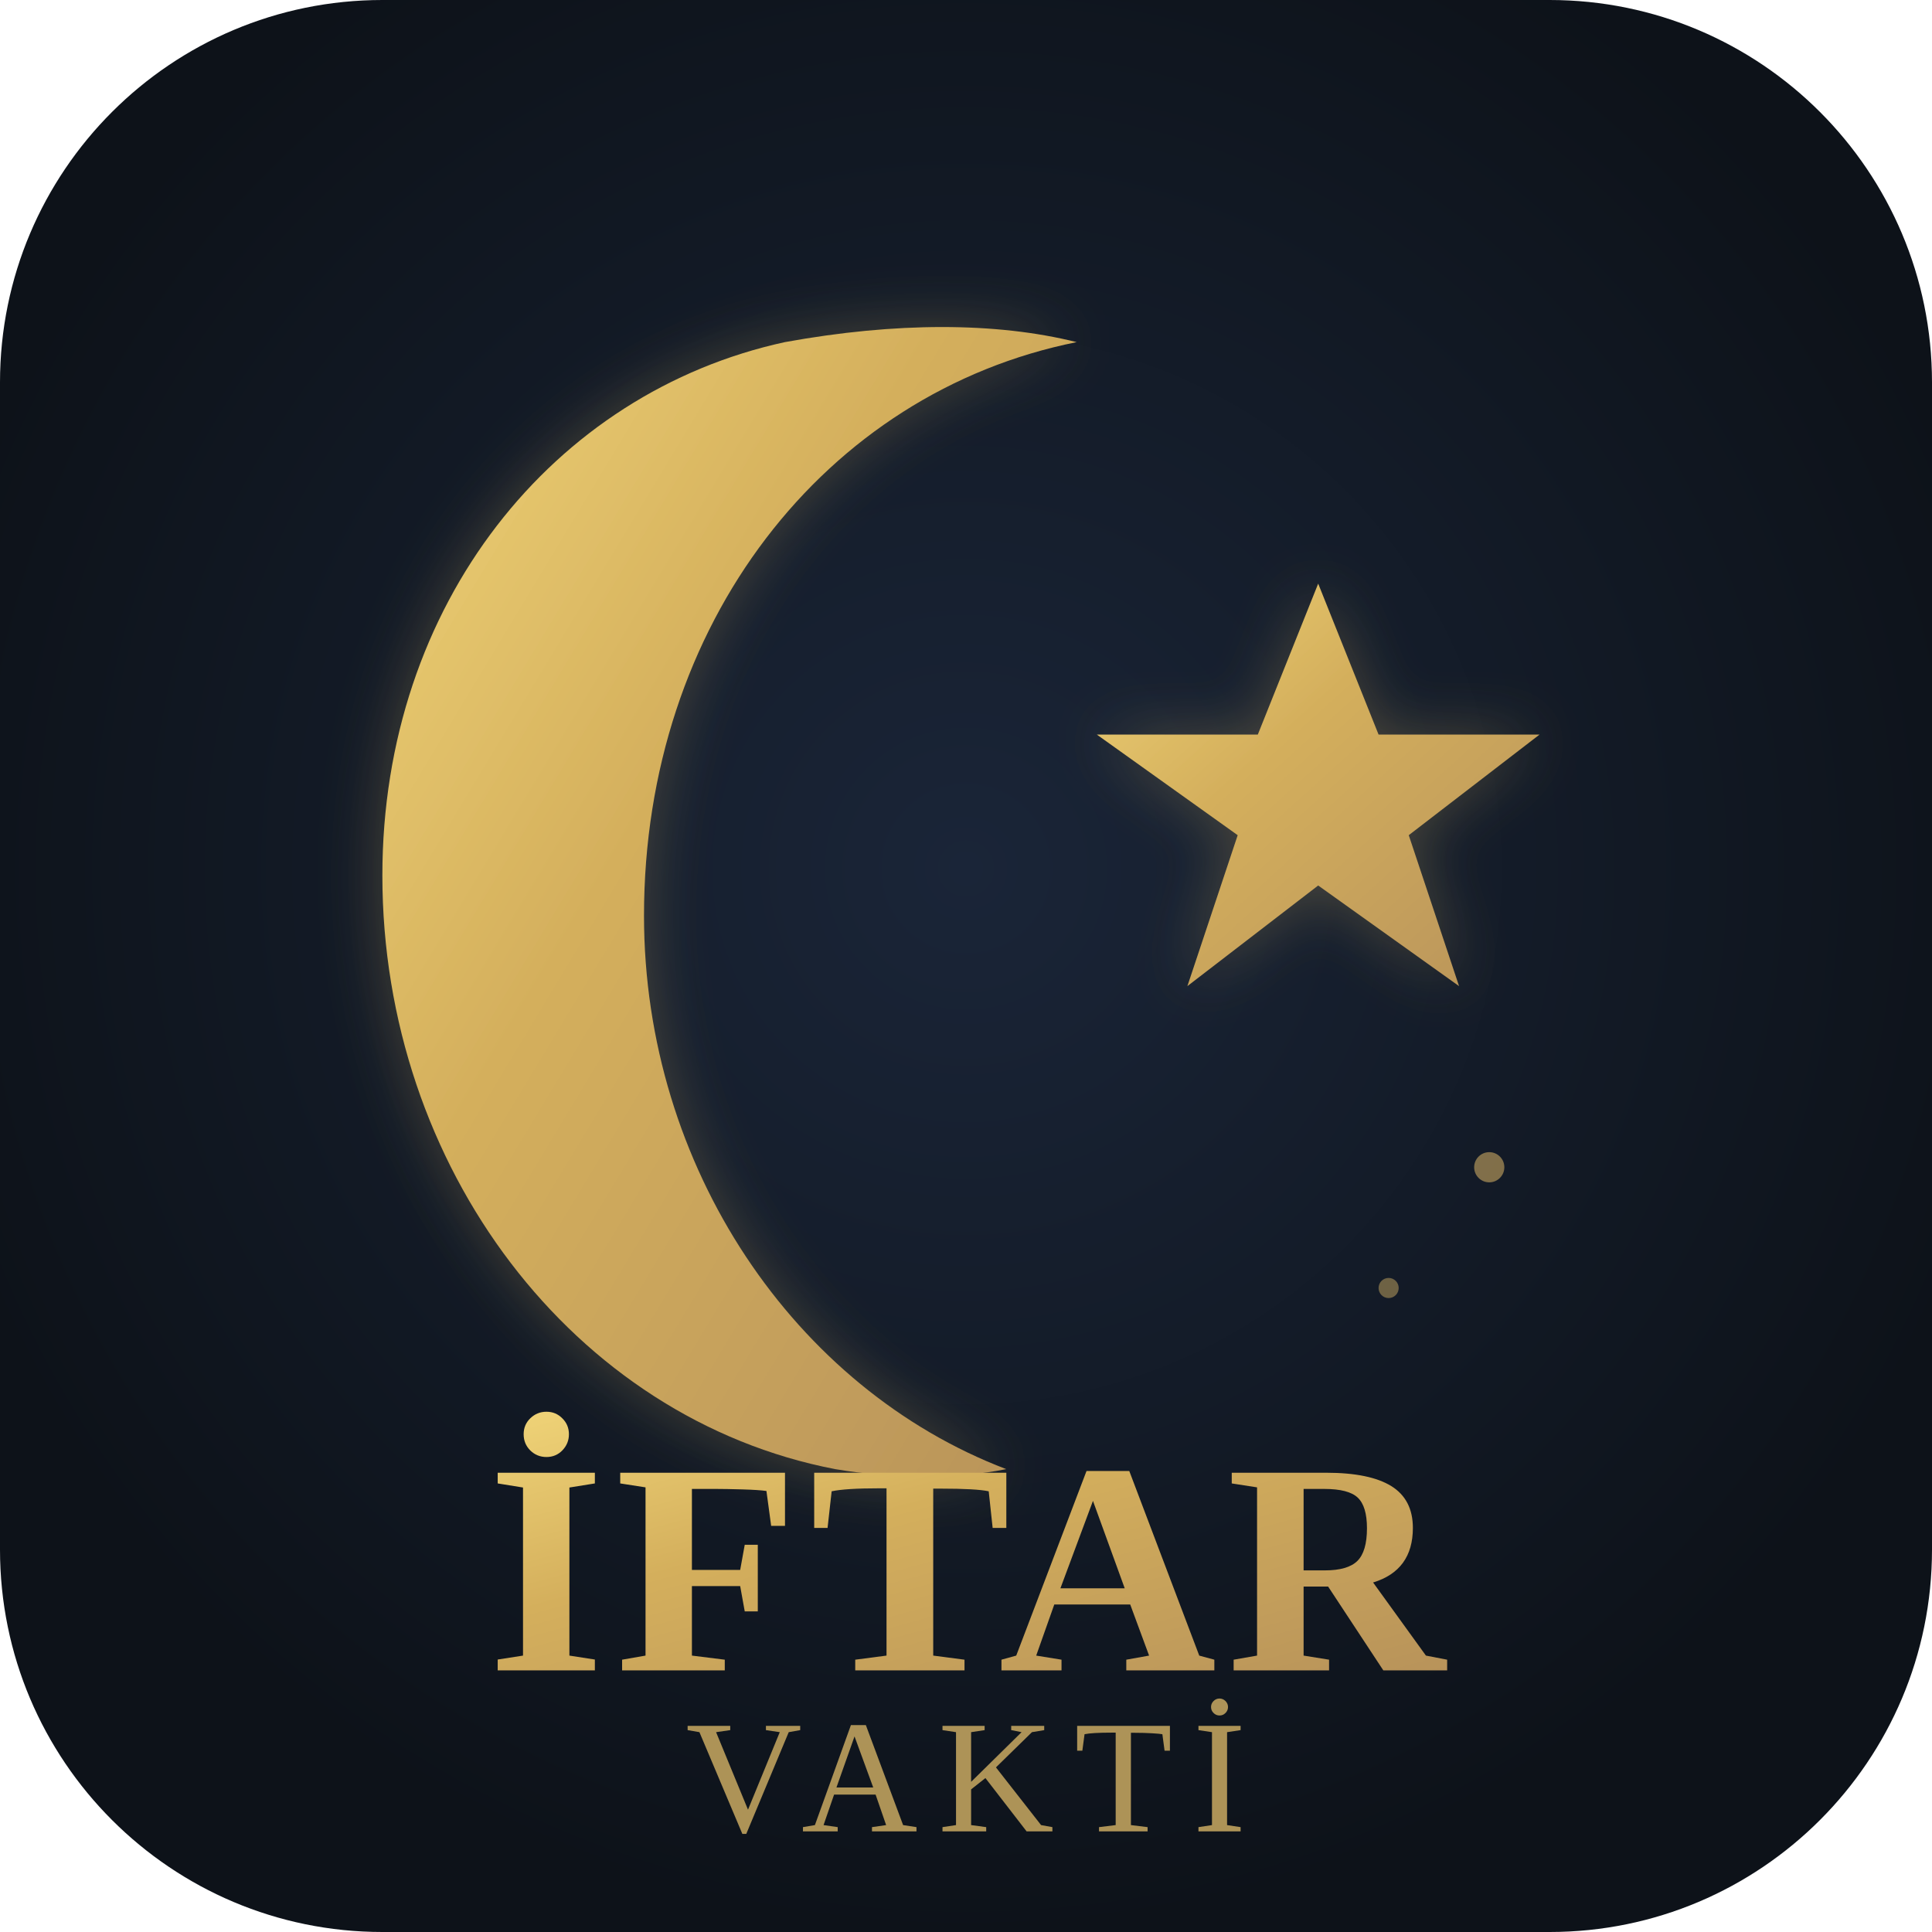
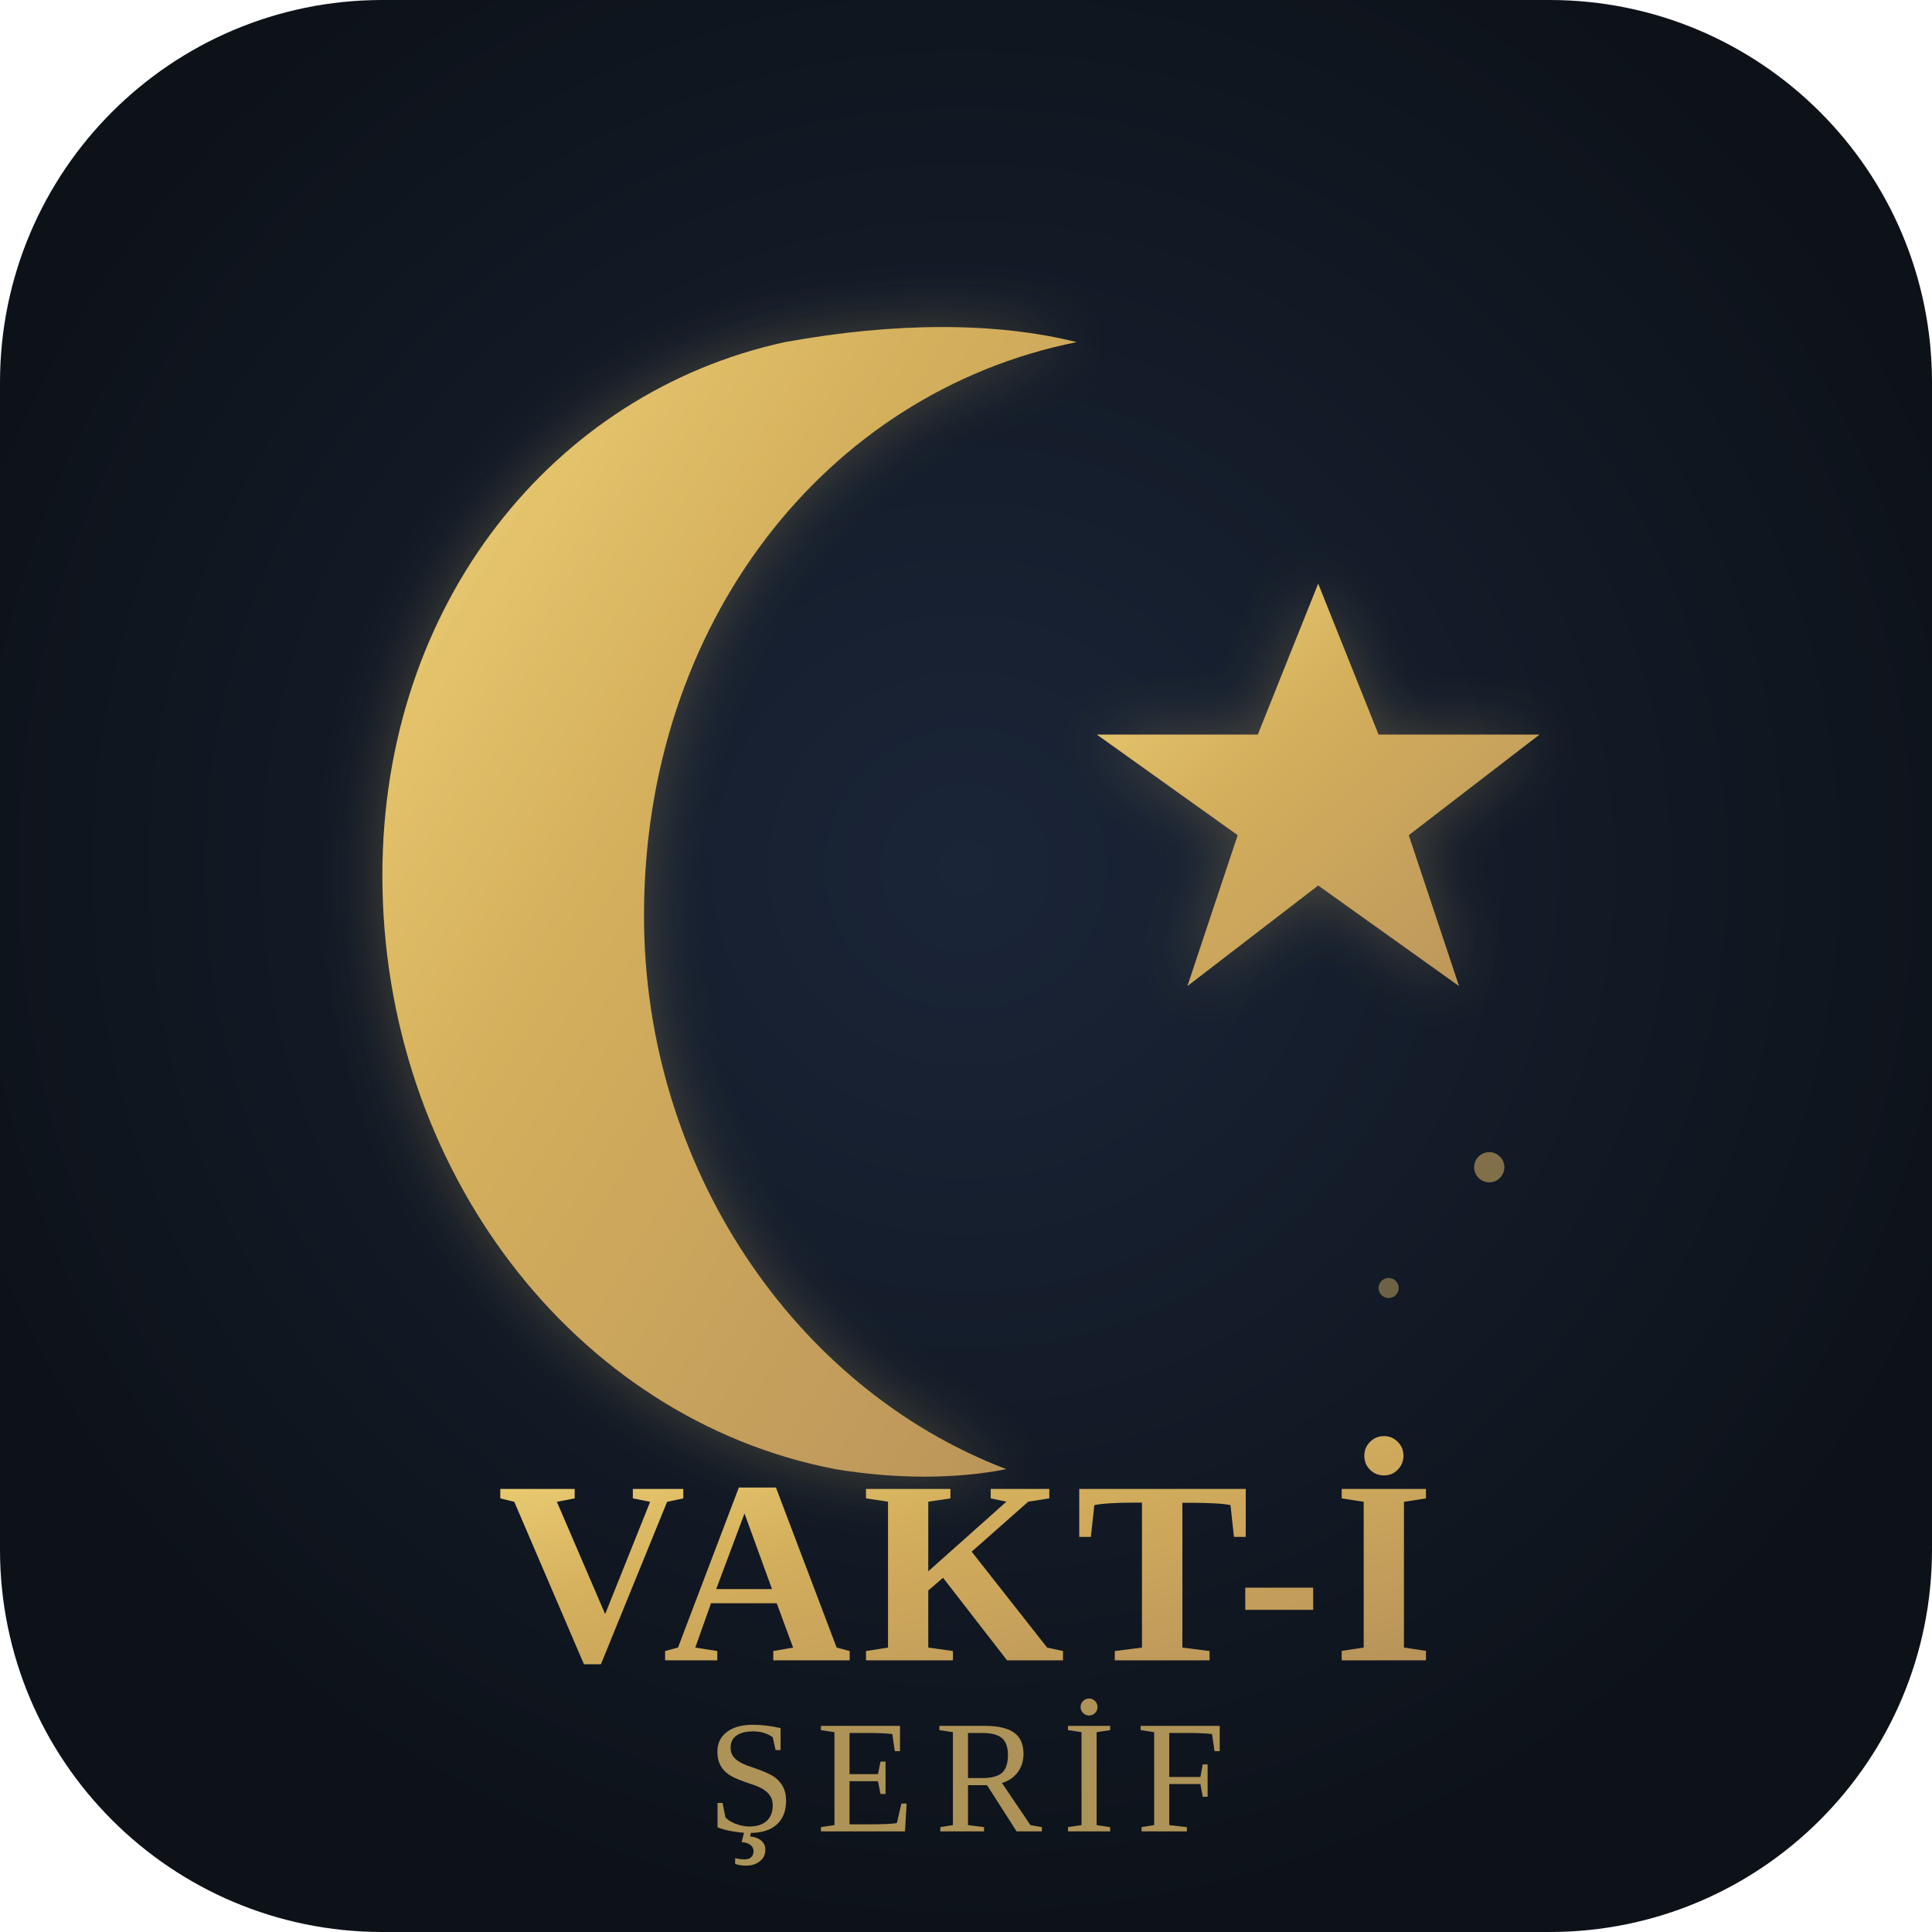
<svg xmlns="http://www.w3.org/2000/svg" viewBox="0 0 192 192">
  <defs>
    <linearGradient id="goldGrad" x1="0%" y1="0%" x2="100%" y2="100%">
      <stop offset="0%" style="stop-color:#f0d478;stop-opacity:1" />
      <stop offset="40%" style="stop-color:#d4af5c;stop-opacity:1" />
      <stop offset="100%" style="stop-color:#b8935a;stop-opacity:1" />
    </linearGradient>
    <radialGradient id="bgGrad" cx="50%" cy="45%" r="55%">
      <stop offset="0%" style="stop-color:#1a2538;stop-opacity:1" />
      <stop offset="100%" style="stop-color:#0d1219;stop-opacity:1" />
    </radialGradient>
    <filter id="glow">
      <feGaussianBlur stdDeviation="3" result="blur" />
      <feFlood flood-color="#c9a961" flood-opacity="0.3" result="color" />
      <feComposite in="color" in2="blur" operator="in" result="glow" />
      <feMerge>
        <feMergeNode in="glow" />
        <feMergeNode in="SourceGraphic" />
      </feMerge>
    </filter>
  </defs>
  <rect width="192" height="192" fill="url(#bgGrad)" rx="38" />
  <g filter="url(#glow)">
    <path d="M 78 34               C 55 39 38 60 38 87               C 38 116 57 141 83 146               C 89 147 95 147 100 146              C 79 138 64 116 64 91               C 64 62 82 39 107 34               C 99 32 89 32 78 34 Z" fill="url(#goldGrad)" />
  </g>
  <g filter="url(#glow)">
    <path d="M 131 58 L 137 73 L 153 73 L 140 83 L 145 98 L 131 88 L 118 98 L 123 83 L 109 73 L 125 73 Z" fill="url(#goldGrad)" />
  </g>
  <circle cx="148" cy="116" r="1.5" fill="#c9a961" opacity="0.6" />
  <circle cx="138" cy="128" r="1" fill="#c9a961" opacity="0.5" />
-   <text x="96" y="166" font-family="Georgia, 'Times New Roman', serif" font-size="30" font-weight="bold" fill="url(#goldGrad)" text-anchor="middle" letter-spacing="1">İFTAR</text>
-   <text x="96" y="182" font-family="Georgia, 'Times New Roman', serif" font-size="16" fill="#c9a961" text-anchor="middle" opacity="0.85" letter-spacing="2">VAKTİ</text>
+   <text x="96" y="165" font-family="Georgia, 'Times New Roman', serif" font-size="26" font-weight="bold" fill="url(#goldGrad)" text-anchor="middle" letter-spacing="1">VAKT-İ</text>
+   <text x="96" y="182" font-family="Georgia, 'Times New Roman', serif" font-size="16" fill="#c9a961" text-anchor="middle" opacity="0.85" letter-spacing="2">ŞERİF</text>
</svg>
